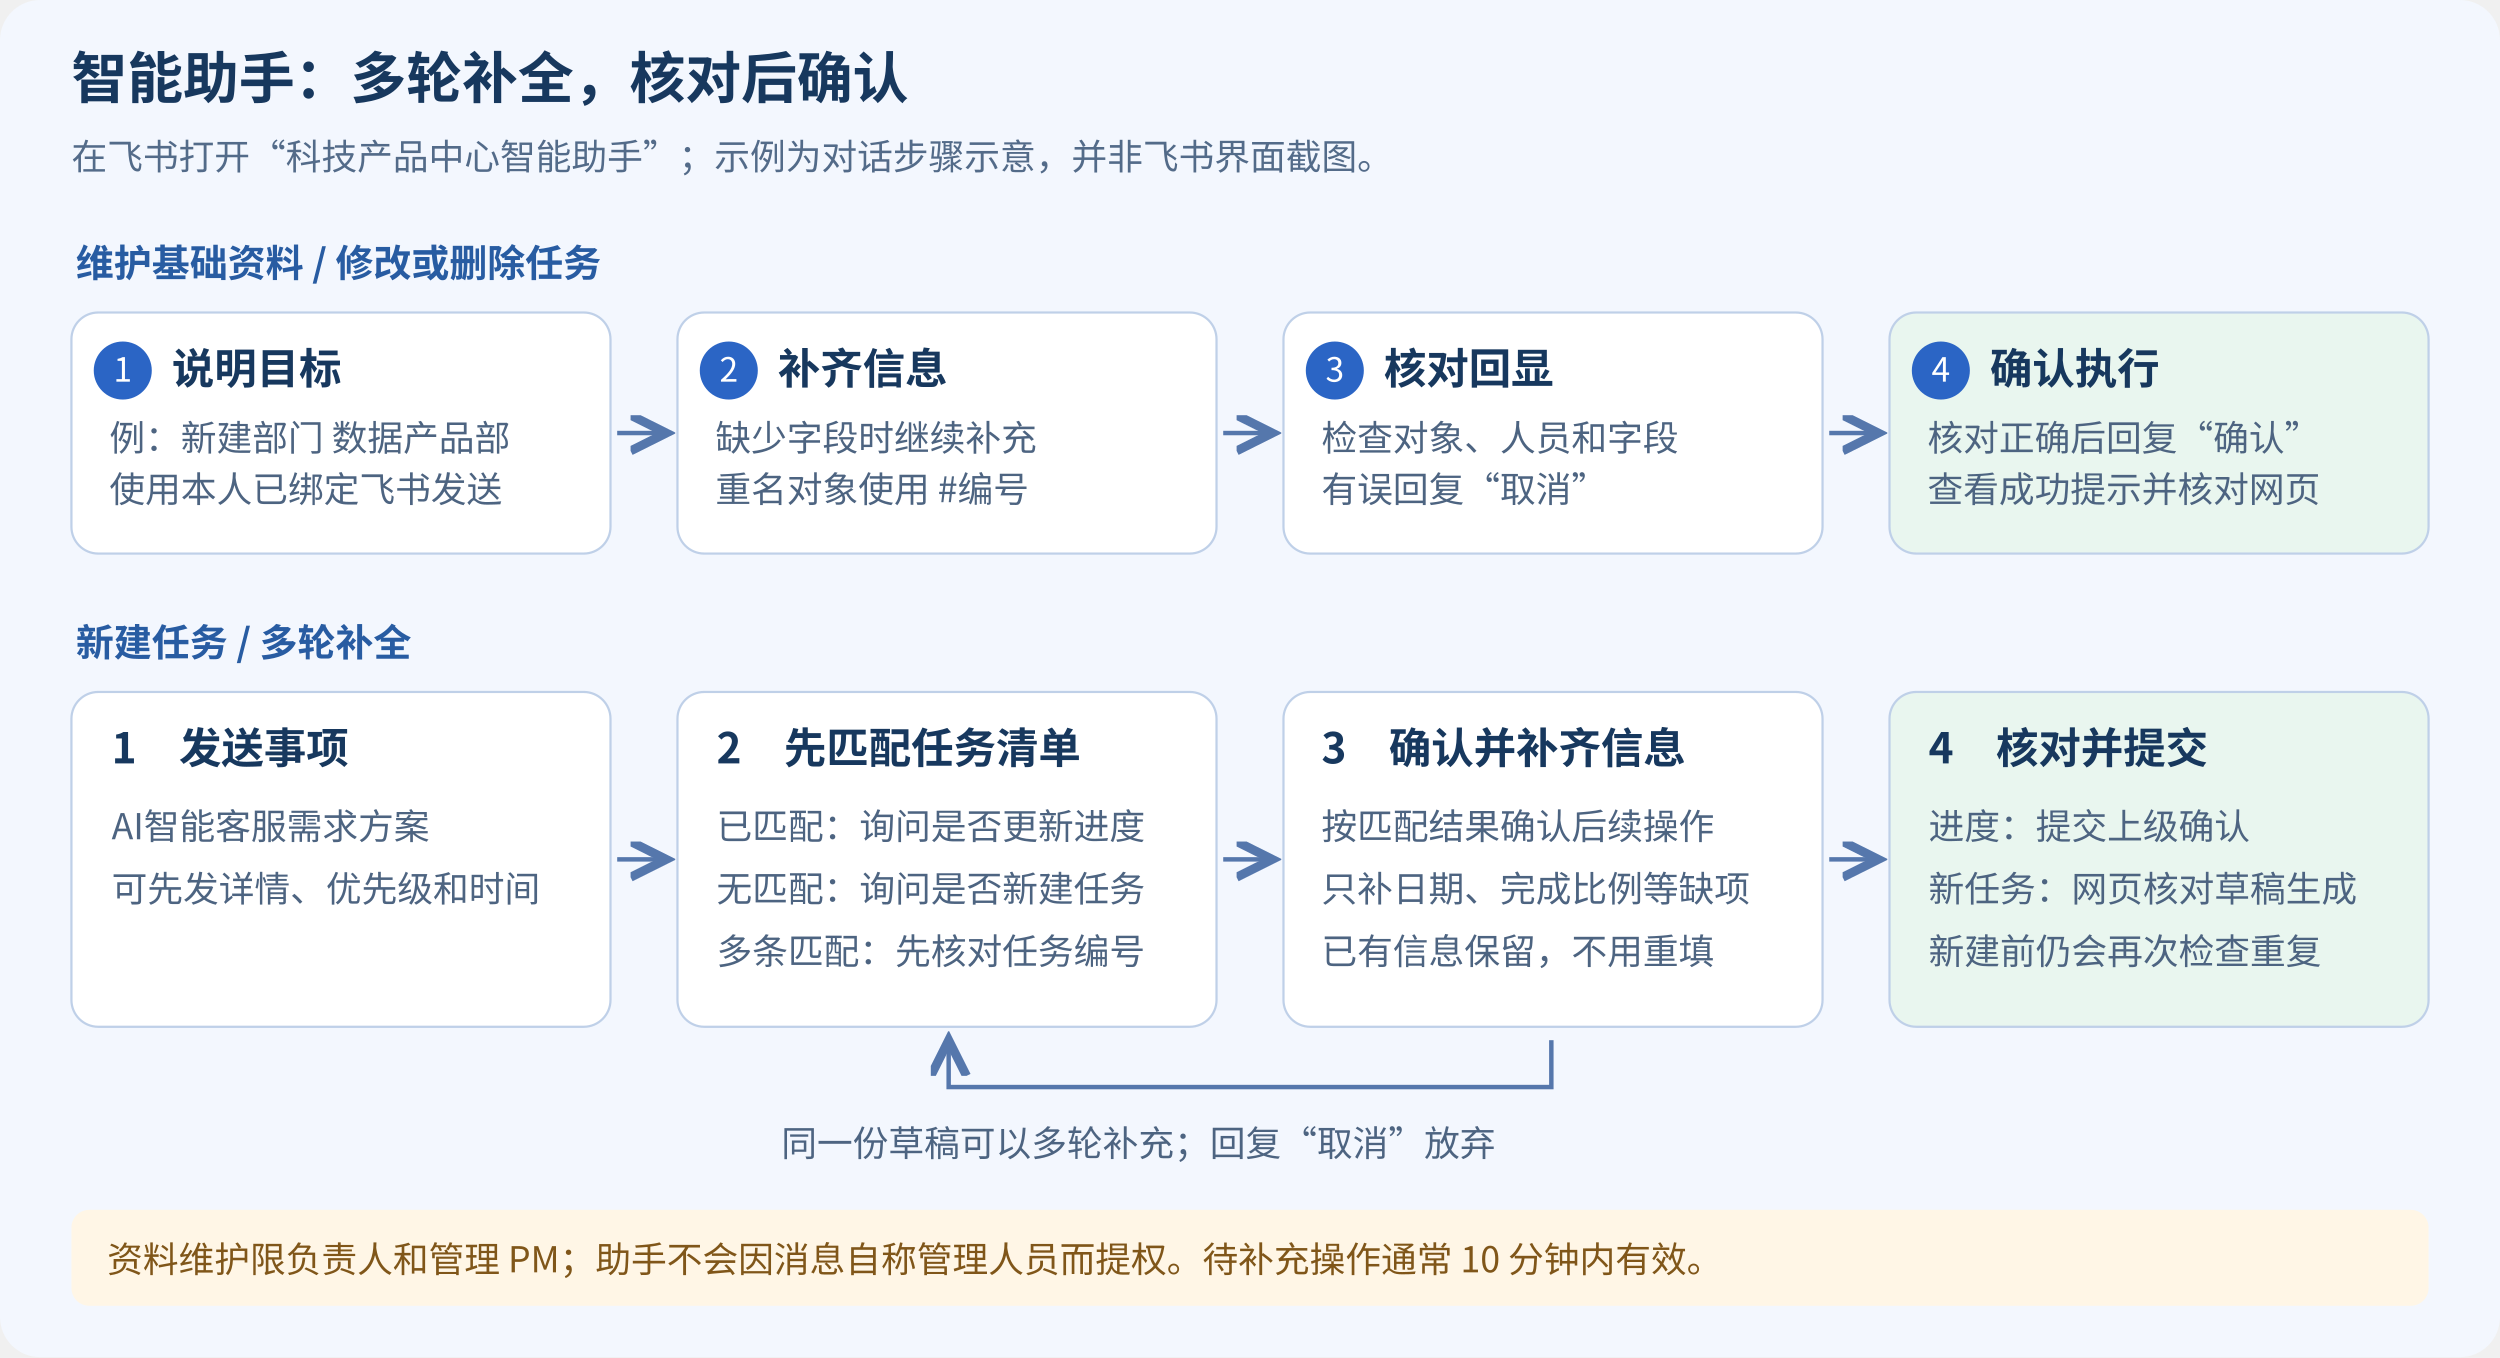
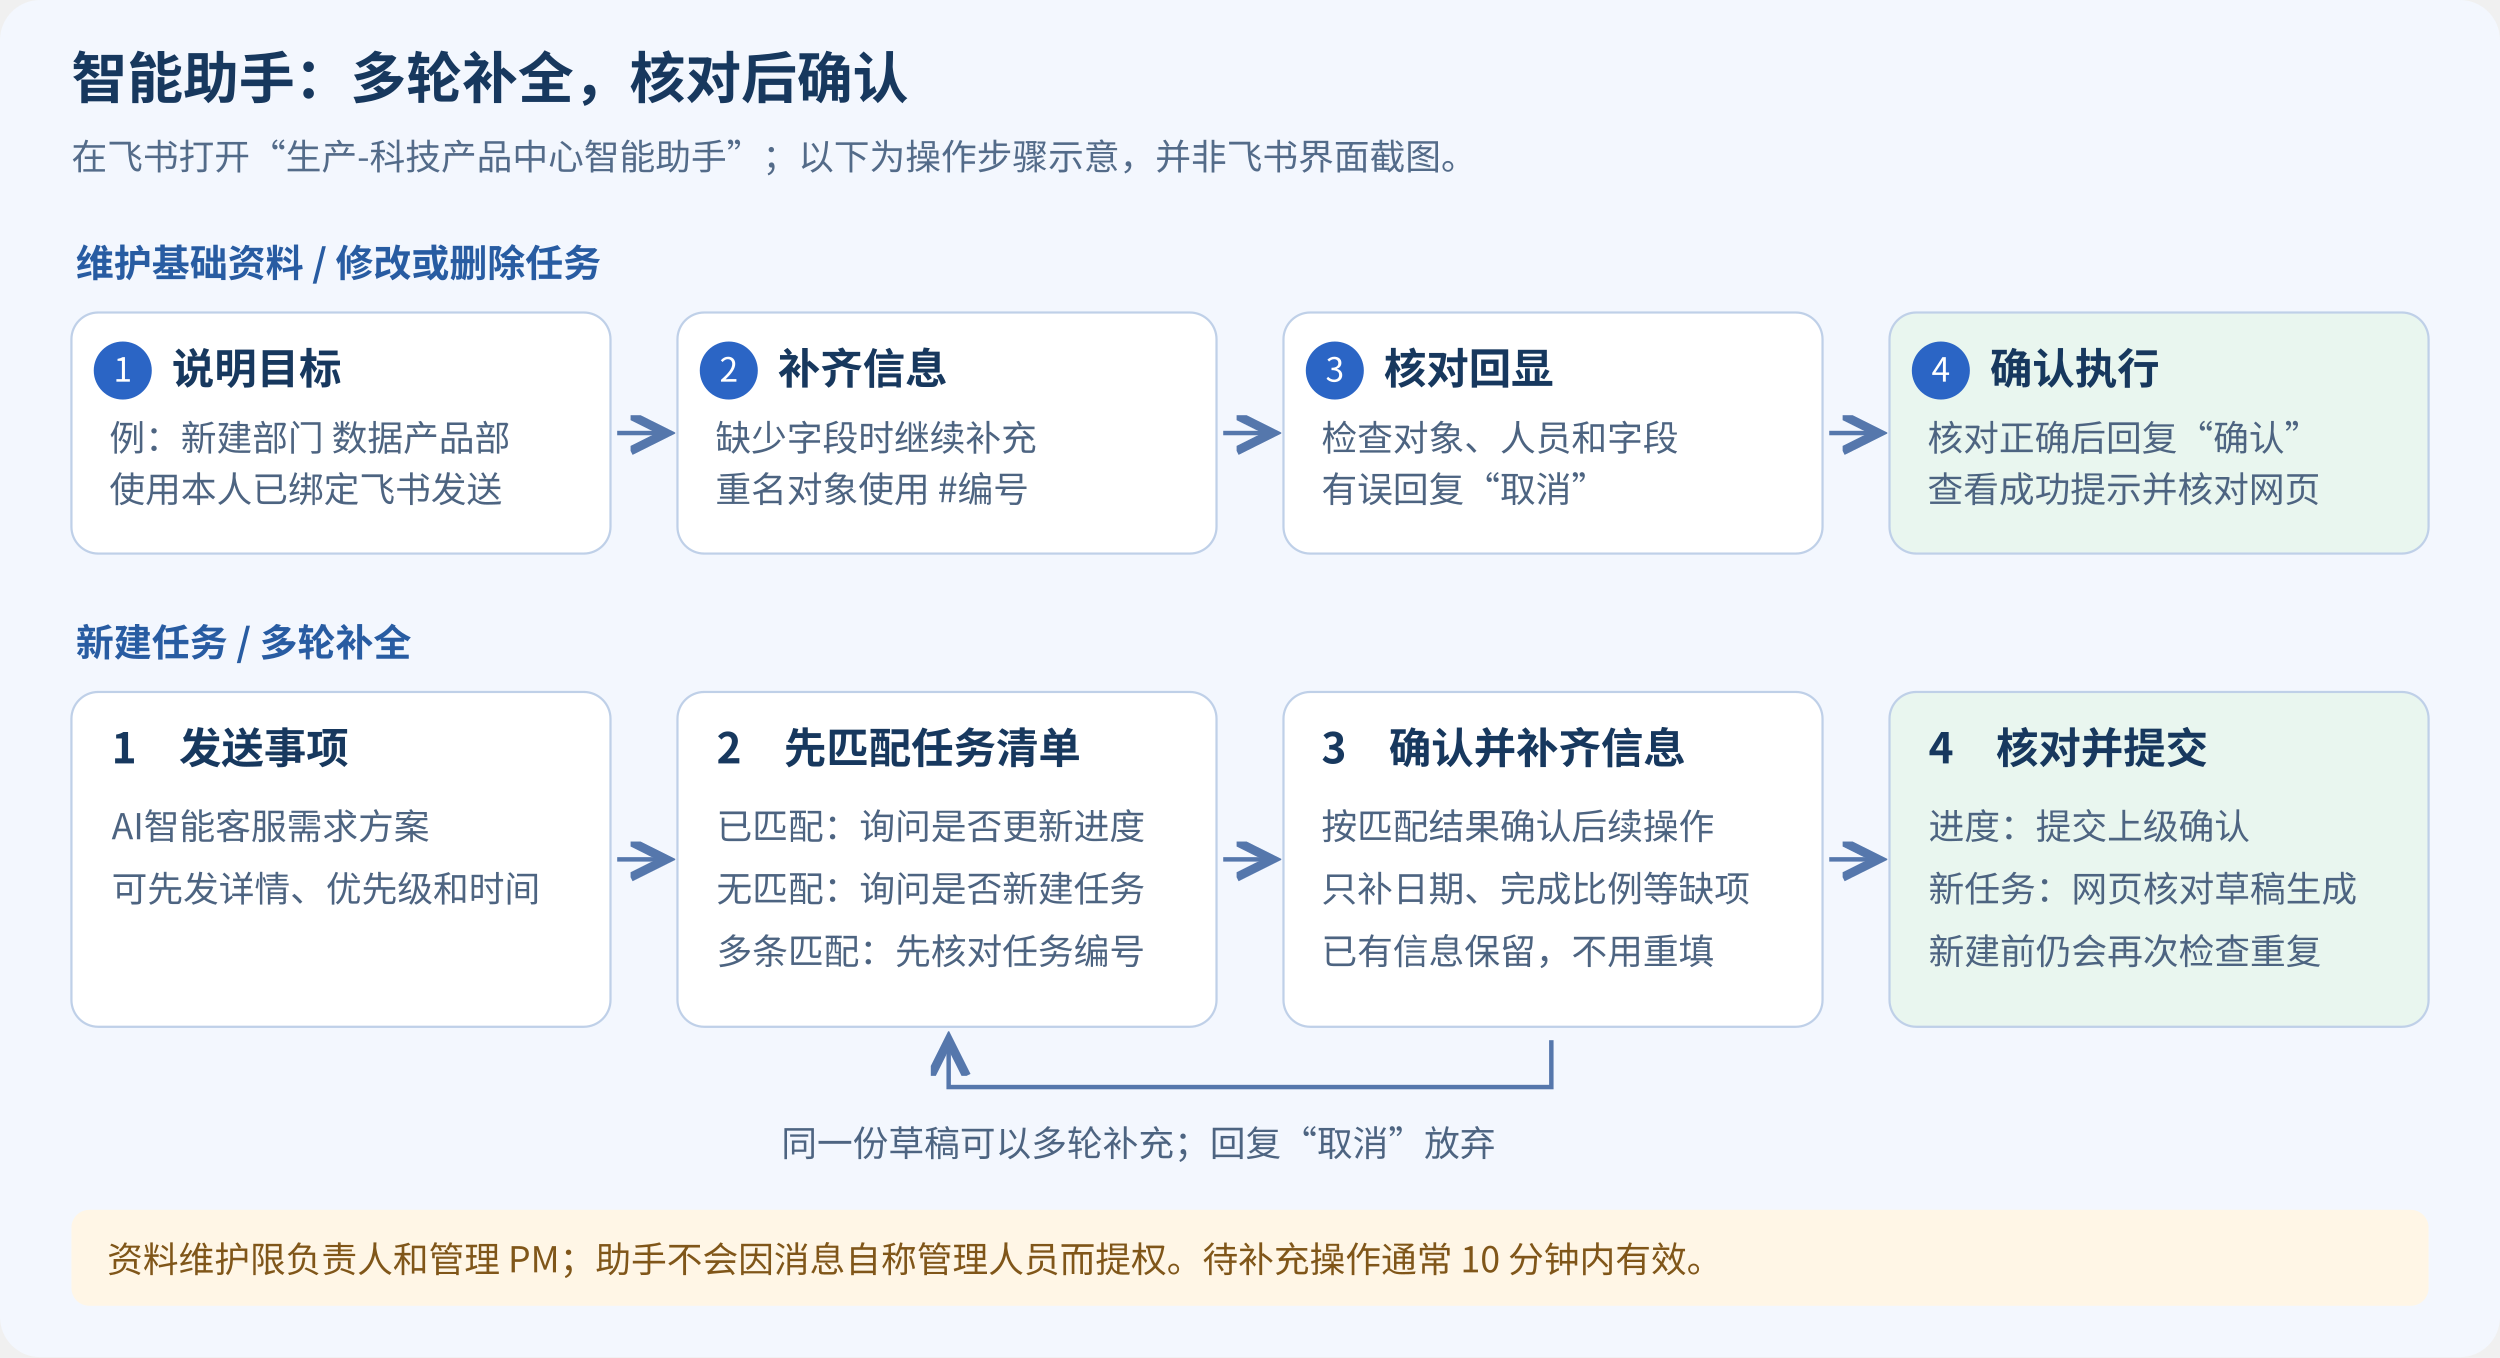
<svg xmlns="http://www.w3.org/2000/svg" width="1120" height="608" viewBox="0 0 1120 608" role="img" aria-labelledby="title desc">
  <defs>
    <marker id="arrow" markerWidth="10" markerHeight="10" refX="8" refY="4" orient="auto">
      <path d="M0 0L8 4L0 8" fill="none" stroke="#5577ac" stroke-width="2" />
    </marker>
  </defs>
  <rect width="1120" height="608" rx="18" fill="#f3f7fe" />
  <g font-family="Microsoft YaHei,Noto Sans CJK SC,sans-serif">
    <text x="32" y="44" font-size="25" font-weight="700" fill="#17385e">智能助手：多轮补全，核对后确认</text>
-     <text x="32" y="76" font-size="16" fill="#536b89">在飞书打开“科技产品中心智能助手”；示例为对话步骤示意，并非飞书界面截图。</text>
+     <text x="32" y="76" font-size="16" fill="#536b89">在飞书打开“生产-科技产品中心智能助手”；以下为操作步骤示意，并非飞书界面截图。</text>
    <text x="34" y="124" font-size="17" font-weight="700" fill="#285ca2">维护基础资料 / 修改或删除任务</text>
    <rect x="32.0" y="140" width="241.5" height="108" rx="12" fill="#fff" stroke="#bfd0e8" />
    <circle cx="55.0" cy="166" r="13" fill="#2b65c5" />
    <text x="55.0" y="171" text-anchor="middle" font-size="15" fill="#fff">1</text>
    <text x="77.0" y="172" font-size="19" font-weight="700" fill="#17385e">说明目标</text>
    <text x="49.0" y="202" font-size="16" fill="#4d6481">例：新建部门 数据产品部</text>
    <text x="49.0" y="225" font-size="16" fill="#4d6481">使用本人已绑定飞书发送</text>
    <path d="M276.5 194H298.5" stroke="#5577ac" stroke-width="2" marker-end="url(#arrow)" />
    <rect x="303.5" y="140" width="241.5" height="108" rx="12" fill="#fff" stroke="#bfd0e8" />
    <circle cx="326.5" cy="166" r="13" fill="#2b65c5" />
    <text x="326.5" y="171" text-anchor="middle" font-size="15" fill="#fff">2</text>
    <text x="348.5" y="172" font-size="19" font-weight="700" fill="#17385e">补齐信息</text>
    <text x="320.5" y="202" font-size="16" fill="#4d6481">缺少字段时继续补充</text>
    <text x="320.5" y="225" font-size="16" fill="#4d6481">重名对象使用 #编号</text>
    <path d="M548.0 194H570.0" stroke="#5577ac" stroke-width="2" marker-end="url(#arrow)" />
    <rect x="575.0" y="140" width="241.5" height="108" rx="12" fill="#fff" stroke="#bfd0e8" />
    <circle cx="598.0" cy="166" r="13" fill="#2b65c5" />
    <text x="598.0" y="171" text-anchor="middle" font-size="15" fill="#fff">3</text>
    <text x="620.0" y="172" font-size="19" font-weight="700" fill="#17385e">核对回显</text>
    <text x="592.0" y="202" font-size="16" fill="#4d6481">检查对象、人员和字段</text>
    <text x="592.0" y="225" font-size="16" fill="#4d6481">有误回复“取消”</text>
    <path d="M819.5 194H841.5" stroke="#5577ac" stroke-width="2" marker-end="url(#arrow)" />
    <rect x="846.5" y="140" width="241.5" height="108" rx="12" fill="#e9f6ef" stroke="#bfd0e8" />
    <circle cx="869.5" cy="166" r="13" fill="#2b65c5" />
    <text x="869.5" y="171" text-anchor="middle" font-size="15" fill="#fff">4</text>
    <text x="891.5" y="172" font-size="19" font-weight="700" fill="#17385e">确认执行</text>
    <text x="863.5" y="202" font-size="16" fill="#4d6481">核对正确后回复“确认”</text>
    <text x="863.5" y="225" font-size="16" fill="#4d6481">查看成功提示并核对网页</text>
    <text x="34" y="294" font-size="17" font-weight="700" fill="#285ca2">新建任务 / 多轮补全</text>
    <rect x="32" y="310" width="241.5" height="150" rx="12" fill="#fff" stroke="#bfd0e8" />
    <text x="50" y="342" font-size="19" font-weight="700" fill="#17385e">1　发送事项</text>
    <text x="50" y="376" font-size="16" fill="#4d6481">AI智能客服需求方案</text>
    <text x="50" y="404" font-size="16" fill="#4d6481">可先发详情、优先级和时间</text>
    <path d="M276.5 385H298.5" stroke="#5577ac" stroke-width="2" marker-end="url(#arrow)" />
    <rect x="303.5" y="310" width="241.5" height="150" rx="12" fill="#fff" stroke="#bfd0e8" />
    <text x="321" y="342" font-size="19" font-weight="700" fill="#17385e">2　先匹配任务清单</text>
    <text x="321" y="376" font-size="16" fill="#4d6481">已匹配：询问是否更新进度</text>
    <text x="321" y="404" font-size="16" fill="#4d6481">无匹配：询问是否新建任务</text>
    <text x="321" y="432" font-size="16" fill="#4d6481">多条匹配：先核对任务编号</text>
    <path d="M548 385H570" stroke="#5577ac" stroke-width="2" marker-end="url(#arrow)" />
    <rect x="575" y="310" width="241.5" height="150" rx="12" fill="#fff" stroke="#bfd0e8" />
    <text x="592" y="342" font-size="19" font-weight="700" fill="#17385e">3　确认并补齐信息</text>
    <text x="592" y="376" font-size="16" fill="#4d6481">按匹配结果确认后续操作</text>
    <text x="592" y="404" font-size="16" fill="#4d6481">只补日期、完成比例等缺项</text>
    <text x="592" y="432" font-size="16" fill="#4d6481">已有信息保留，不用重填</text>
    <path d="M819.5 385H841.5" stroke="#5577ac" stroke-width="2" marker-end="url(#arrow)" />
    <rect x="846.5" y="310" width="241.5" height="150" rx="12" fill="#e9f6ef" stroke="#bfd0e8" />
    <text x="864" y="342" font-size="19" font-weight="700" fill="#17385e">4　核对并提交</text>
    <text x="864" y="376" font-size="16" fill="#4d6481">进度：提交上级确认</text>
    <text x="864" y="404" font-size="16" fill="#4d6481">新任务：网页核对草稿生成</text>
    <text x="864" y="432" font-size="16" fill="#4d6481">新建前仍会再次检查重复</text>
    <path d="M695 466V487H425V466" fill="none" stroke="#5577ac" stroke-width="2" marker-end="url(#arrow)" />
    <text x="350" y="518" font-size="16" fill="#4d6481">同一份草稿可以多轮补充；回复“取消”放弃</text>
    <rect x="32" y="542" width="1056" height="43" rx="8" fill="#fff6e6" />
    <text x="48" y="570" font-size="16" fill="#805619">资料维护限负责人和管理 PM；助手不会因消息自称管理人员而提权。待补充操作通常 10 分钟内有效。</text>
  </g>
</svg>
